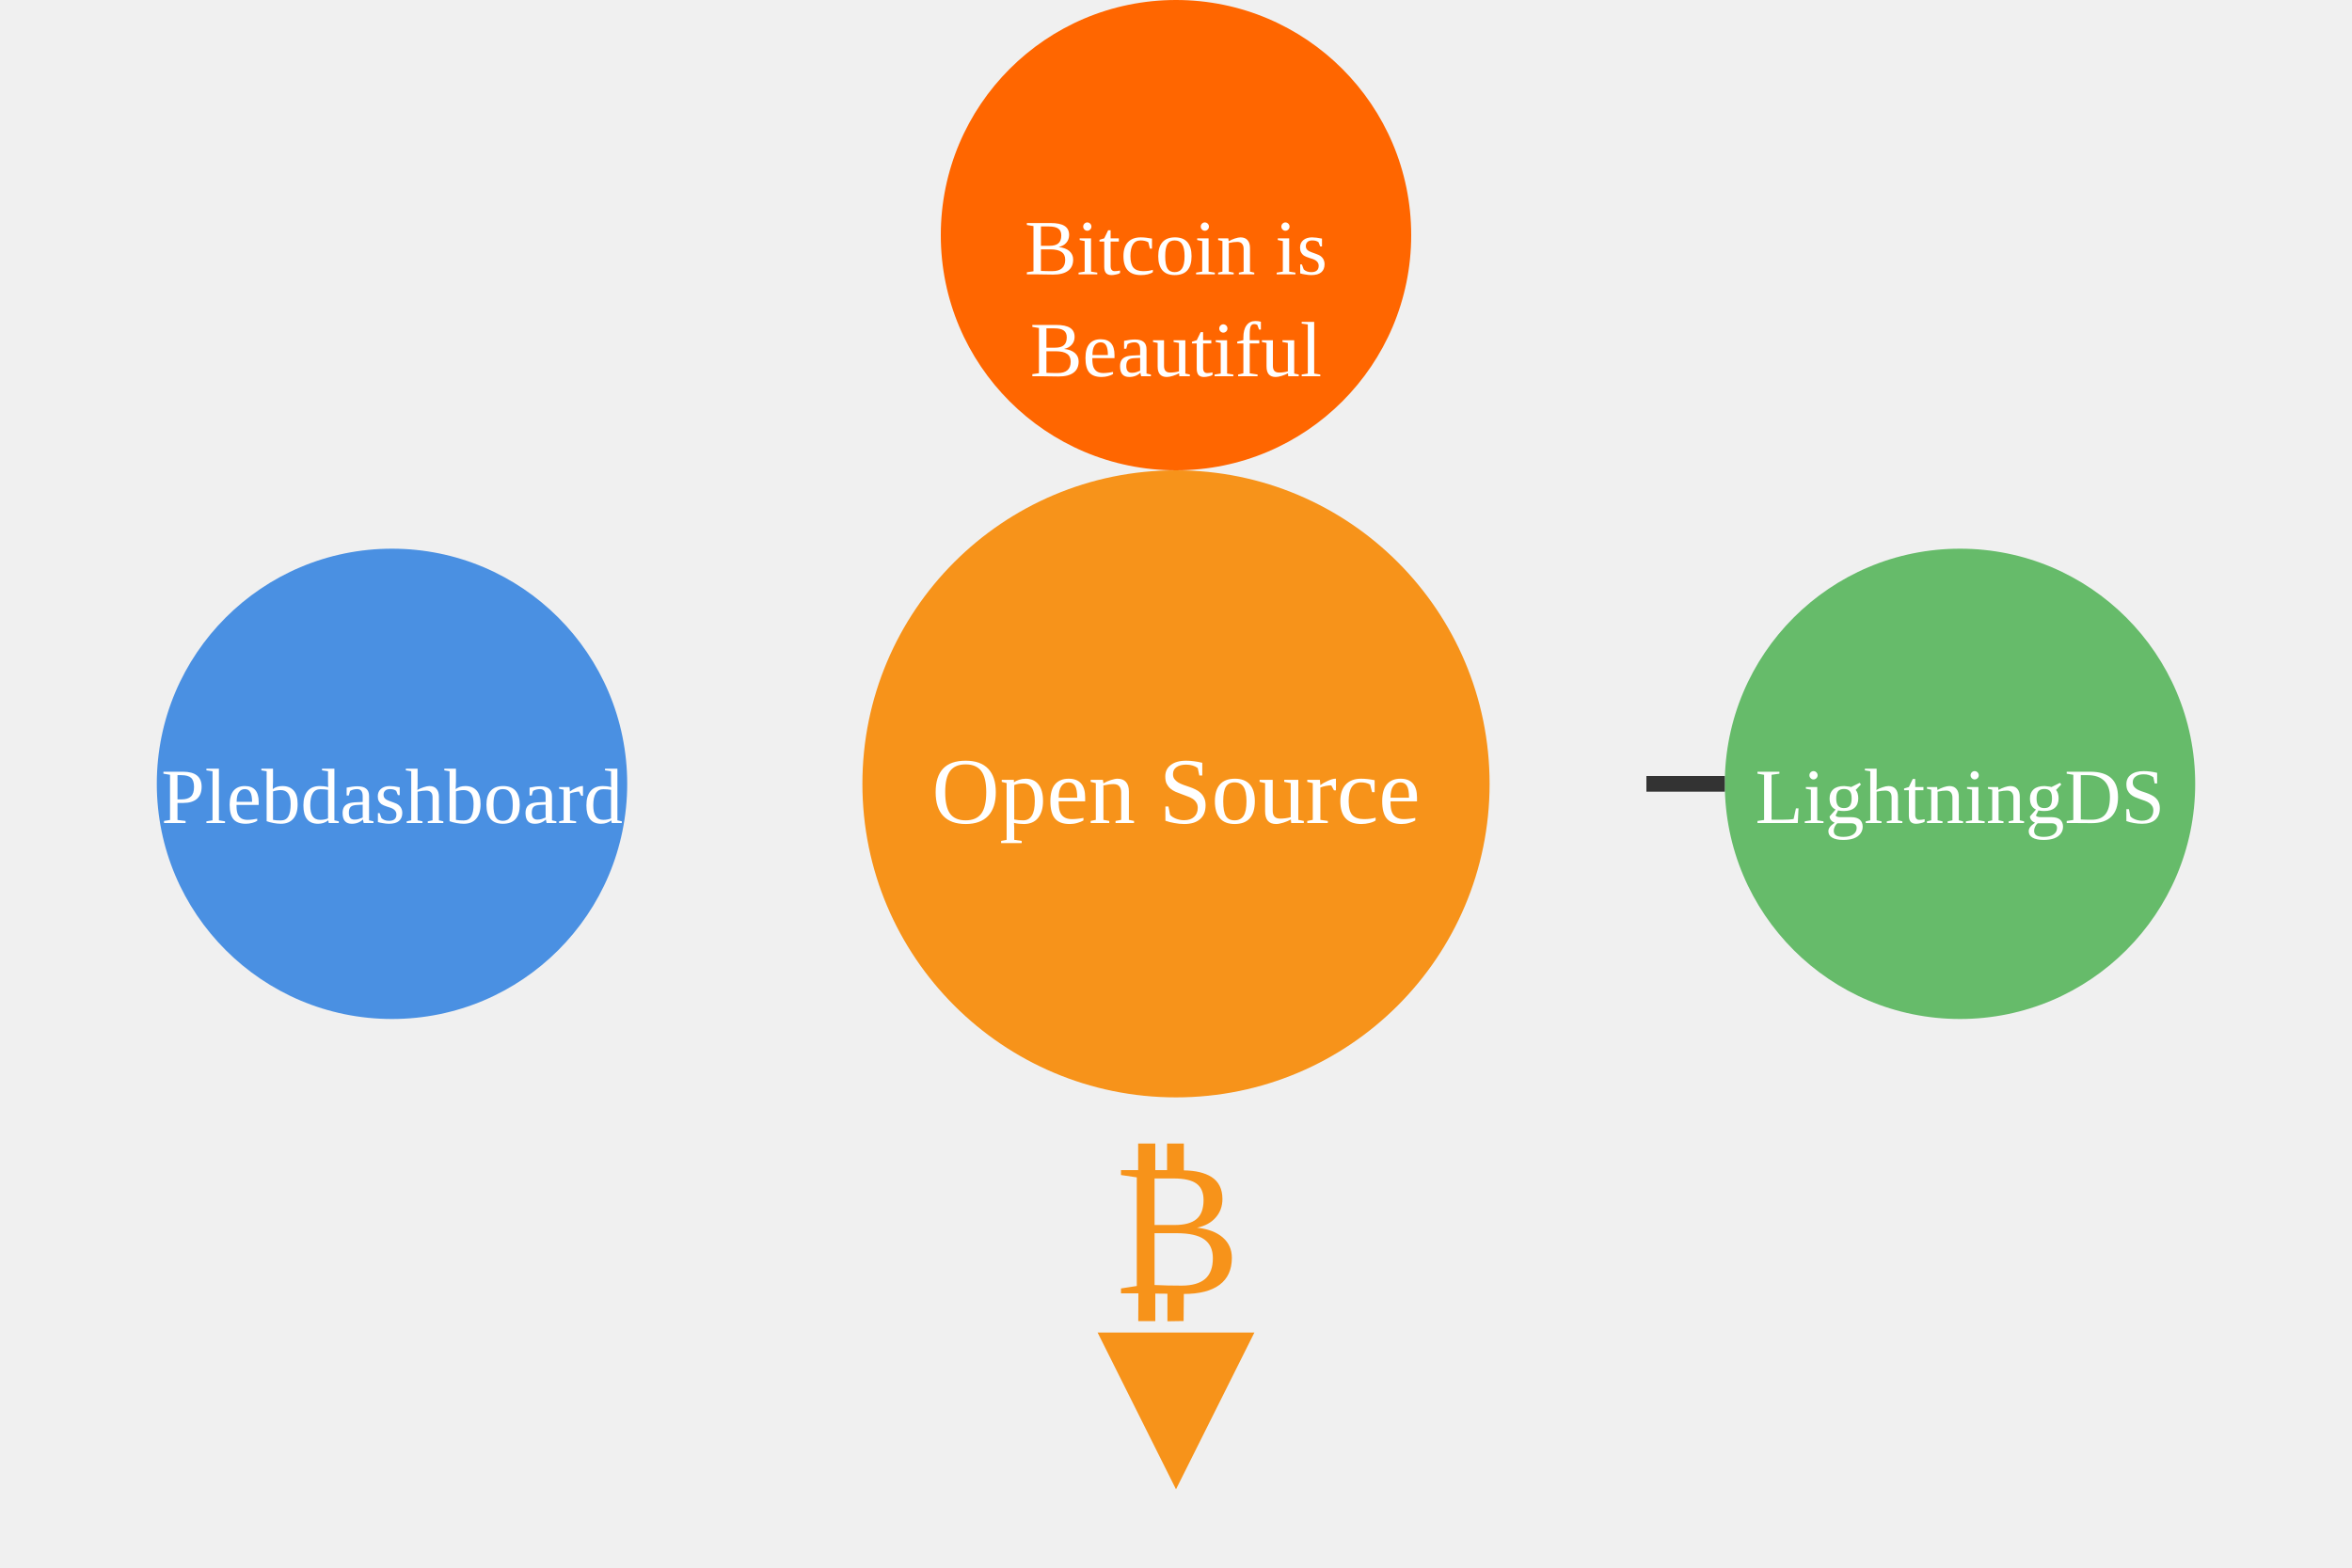
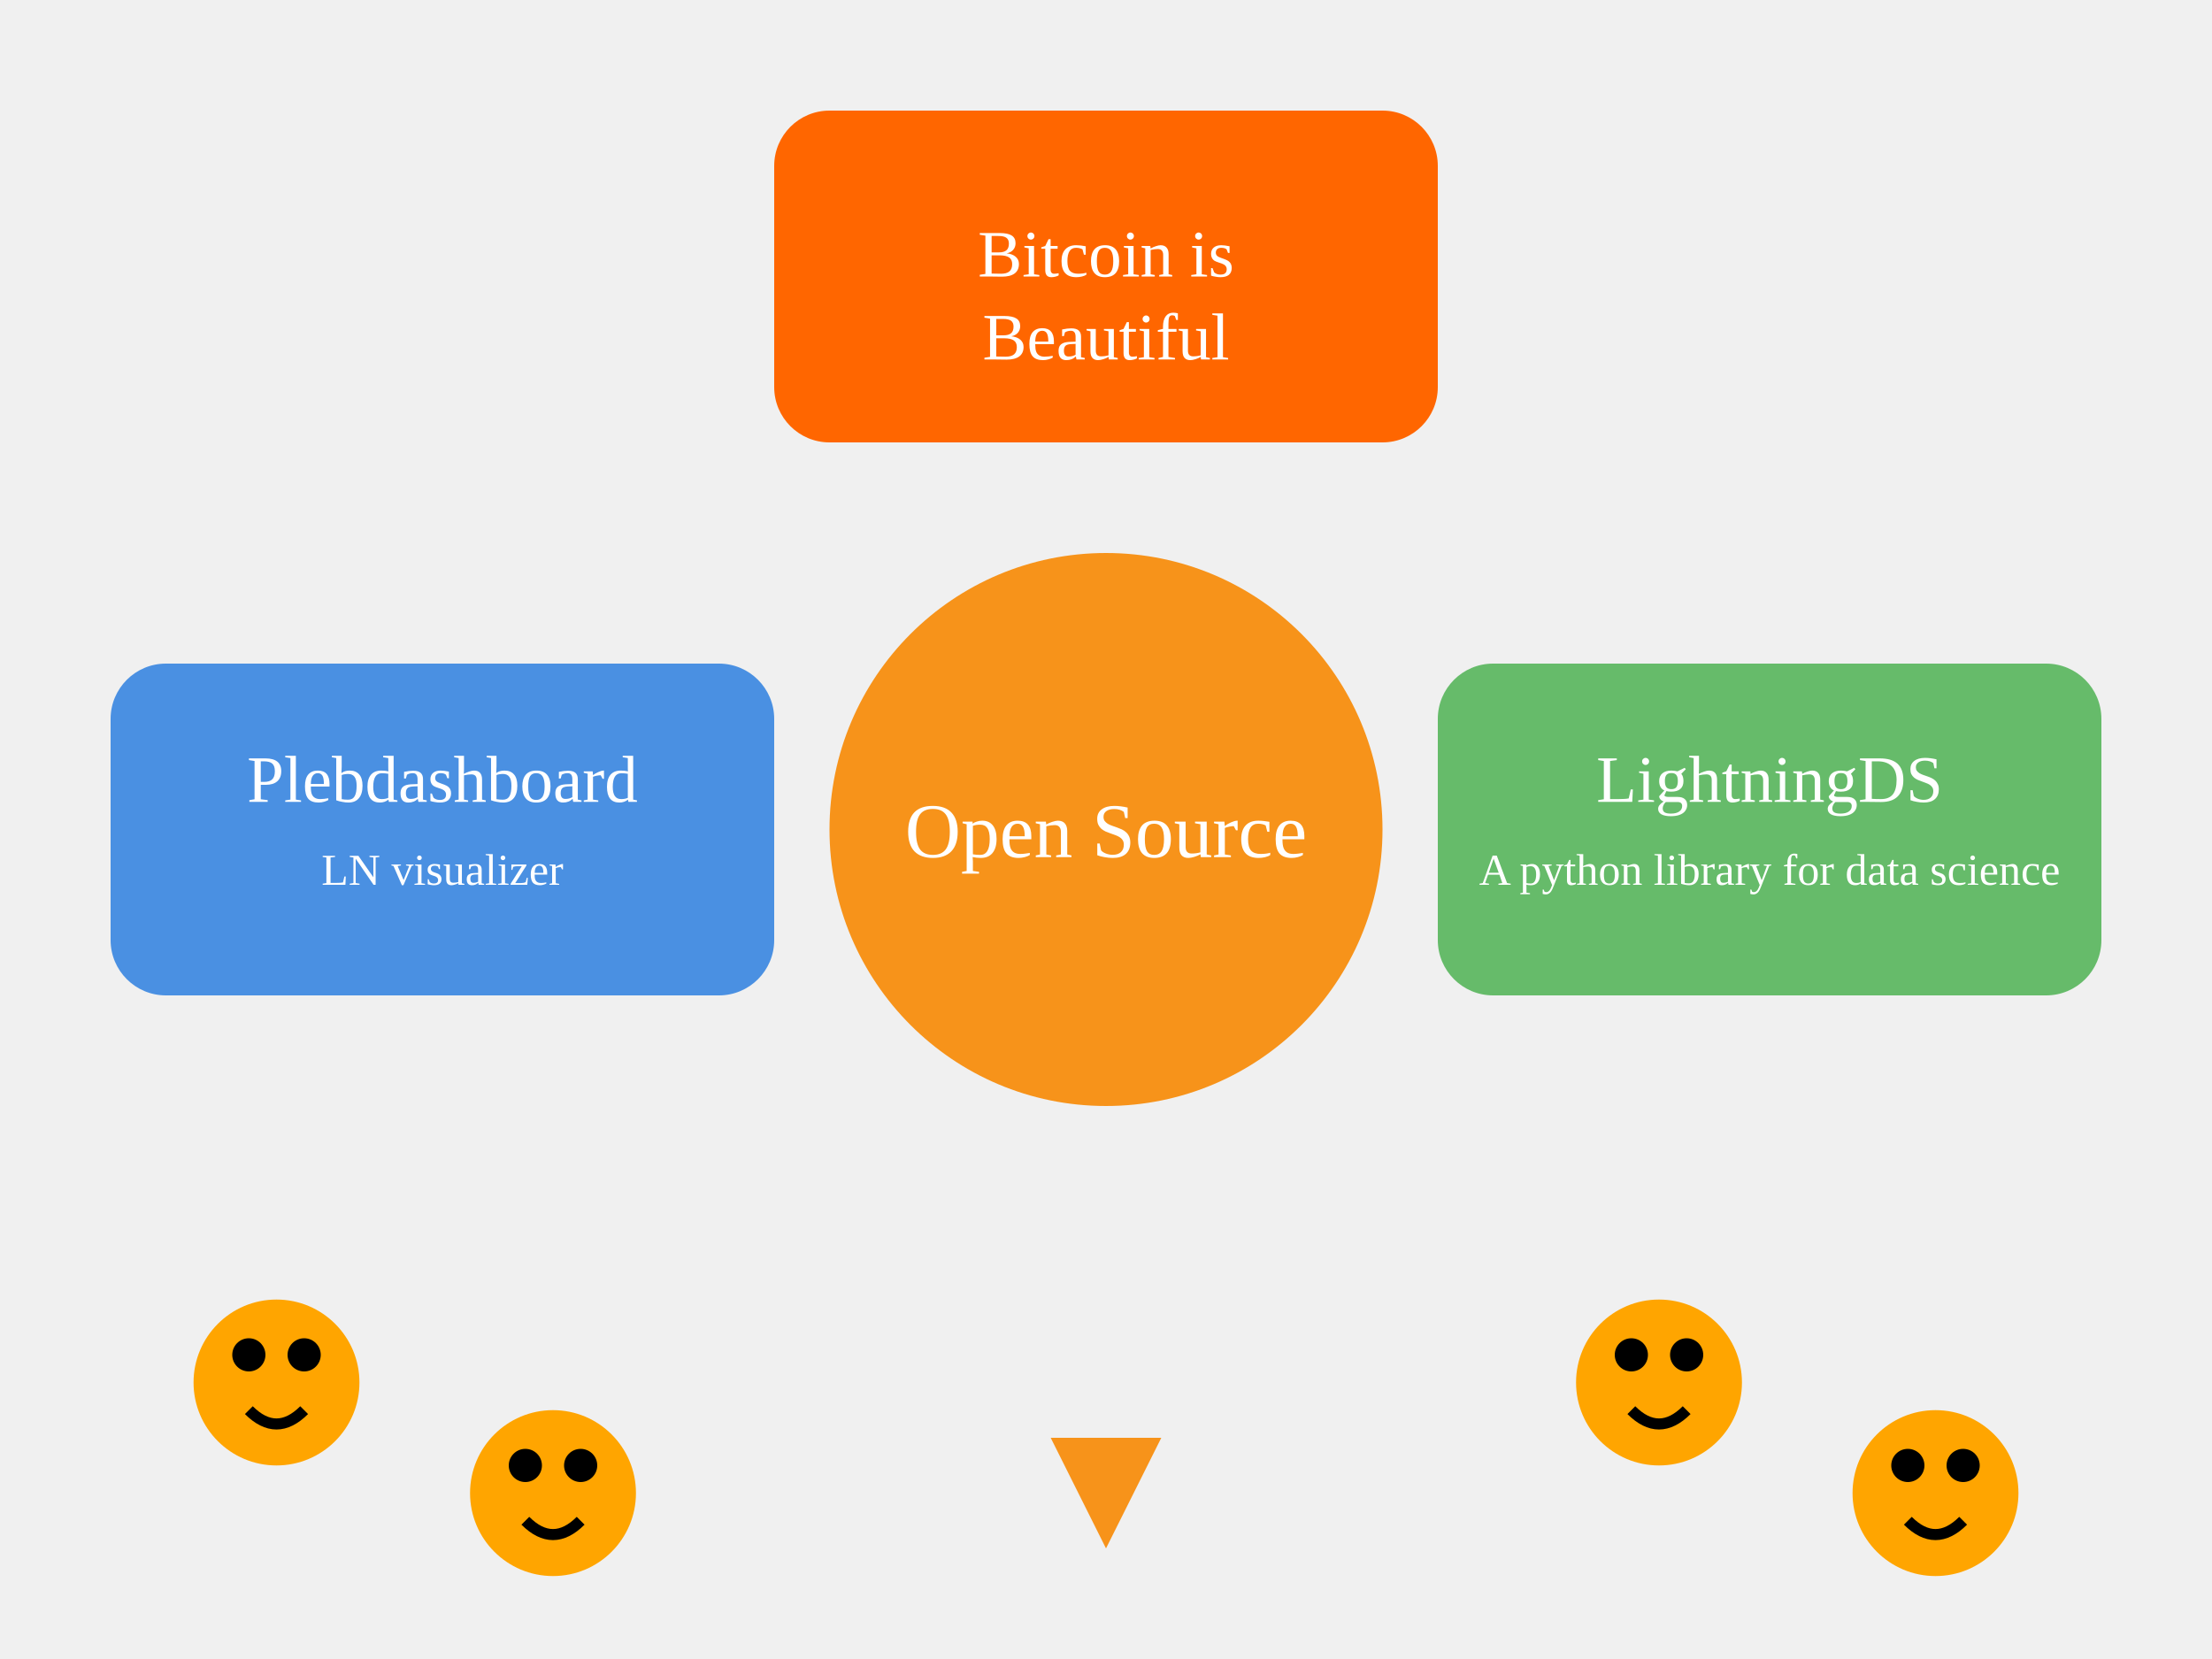
- <svg xmlns="http://www.w3.org/2000/svg" class="open-source-animation" viewBox="0 0 300 200">
-   <circle cx="150" cy="100" r="40" fill="#F7931A" class="hub" />
-   <text x="150" y="105" font-size="12" fill="#FFFFFF" text-anchor="middle">Open Source</text>
-   <circle cx="50" cy="100" r="30" fill="#4A90E2" class="node" />
-   <circle cx="250" cy="100" r="30" fill="#66BB6A" class="node" />
-   <circle cx="150" cy="30" r="30" fill="#FF6600" class="node" />
-   <line x1="90" y1="100" x2="110" y2="100" stroke="#333" stroke-width="2" class="link" />
-   <line x1="190" y1="100" x2="220" y2="100" stroke="#333" stroke-width="2" class="link" />
-   <line x1="150" y1="60" x2="150" y2="70" stroke="#333" stroke-width="2" class="link" />
-   <text x="50" y="105" font-size="10" fill="#FFFFFF" text-anchor="middle">Plebdashboard</text>
-   <text x="250" y="105" font-size="10" fill="#FFFFFF" text-anchor="middle">LightningDS</text>
-   <text x="150" y="35" font-size="10" fill="#FFFFFF" text-anchor="middle">Bitcoin is</text>
-   <text x="150" y="48" font-size="10" fill="#FFFFFF" text-anchor="middle">Beautiful</text>
-   <path d="M140,170 L160,170 L150,190 Z" fill="#F7931A" class="lightning" />
-   <text x="150" y="165" font-size="24" fill="#F7931A" text-anchor="middle">₿</text>
+ <svg xmlns="http://www.w3.org/2000/svg" class="open-source-animation" viewBox="0 0 400 300">
+   <circle cx="200" cy="150" r="50" fill="#F7931A" class="hub" />
+   <text x="200" y="155" font-size="14" fill="#FFFFFF" text-anchor="middle">Open Source</text>
+   <rect x="20" y="120" width="120" height="60" rx="10" ry="10" fill="#4A90E2" class="node" />
+   <rect x="260" y="120" width="120" height="60" rx="10" ry="10" fill="#66BB6A" class="node" />
+   <rect x="140" y="20" width="120" height="60" rx="10" ry="10" fill="#FF6600" class="node" />
+   <line x1="140" y1="150" x2="150" y2="150" stroke="#333" stroke-width="2" class="link" />
+   <line x1="250" y1="150" x2="260" y2="150" stroke="#333" stroke-width="2" class="link" />
+   <line x1="200" y1="80" x2="200" y2="100" stroke="#333" stroke-width="2" class="link" />
+   <text x="80" y="145" font-size="12" fill="#FFFFFF" text-anchor="middle">Plebdashboard</text>
+   <text x="80" y="160" font-size="8" fill="#FFFFFF" text-anchor="middle">LN visualizer</text>
+   <text x="320" y="145" font-size="12" fill="#FFFFFF" text-anchor="middle">LightningDS</text>
+   <text x="320" y="160" font-size="8" fill="#FFFFFF" text-anchor="middle">A python library for data science</text>
+   <text x="200" y="50" font-size="12" fill="#FFFFFF" text-anchor="middle">Bitcoin is</text>
+   <text x="200" y="65" font-size="12" fill="#FFFFFF" text-anchor="middle">Beautiful</text>
+   <path d="M190,260 L210,260 L200,280 Z" fill="#F7931A" class="lightning" />
+   <g class="community">
+     <circle cx="50" cy="250" r="15" fill="#FFA500" />
+     <circle cx="45" cy="245" r="3" fill="#000" />
+     <circle cx="55" cy="245" r="3" fill="#000" />
+     <path d="M45 255 Q50 260 55 255" fill="none" stroke="#000" stroke-width="2" />
+     <circle cx="100" cy="270" r="15" fill="#FFA500" />
+     <circle cx="95" cy="265" r="3" fill="#000" />
+     <circle cx="105" cy="265" r="3" fill="#000" />
+     <path d="M95 275 Q100 280 105 275" fill="none" stroke="#000" stroke-width="2" />
+     <circle cx="300" cy="250" r="15" fill="#FFA500" />
+     <circle cx="295" cy="245" r="3" fill="#000" />
+     <circle cx="305" cy="245" r="3" fill="#000" />
+     <path d="M295 255 Q300 260 305 255" fill="none" stroke="#000" stroke-width="2" />
+     <circle cx="350" cy="270" r="15" fill="#FFA500" />
+     <circle cx="345" cy="265" r="3" fill="#000" />
+     <circle cx="355" cy="265" r="3" fill="#000" />
+     <path d="M345 275 Q350 280 355 275" fill="none" stroke="#000" stroke-width="2" />
+   </g>
  <style>
    @keyframes dash {
      to {
        stroke-dashoffset: 0;
      }
    }
    .link {
      stroke-dasharray: 20;
      stroke-dashoffset: 20;
      animation: dash 1.5s linear infinite;
    }
    .hub {
      animation: pulse 2s infinite;
    }
    @keyframes pulse {
-       0% { r: 40; }
-       50% { r: 45; }
-       100% { r: 40; }
+       0% { r: 50; }
+       50% { r: 55; }
+       100% { r: 50; }
+     }
+     .community {
+       animation: float 3s ease-in-out infinite;
+     }
+     @keyframes float {
+       0%, 100% { transform: translateY(0); }
+       50% { transform: translateY(-10px); }
    }
  </style>
</svg>
